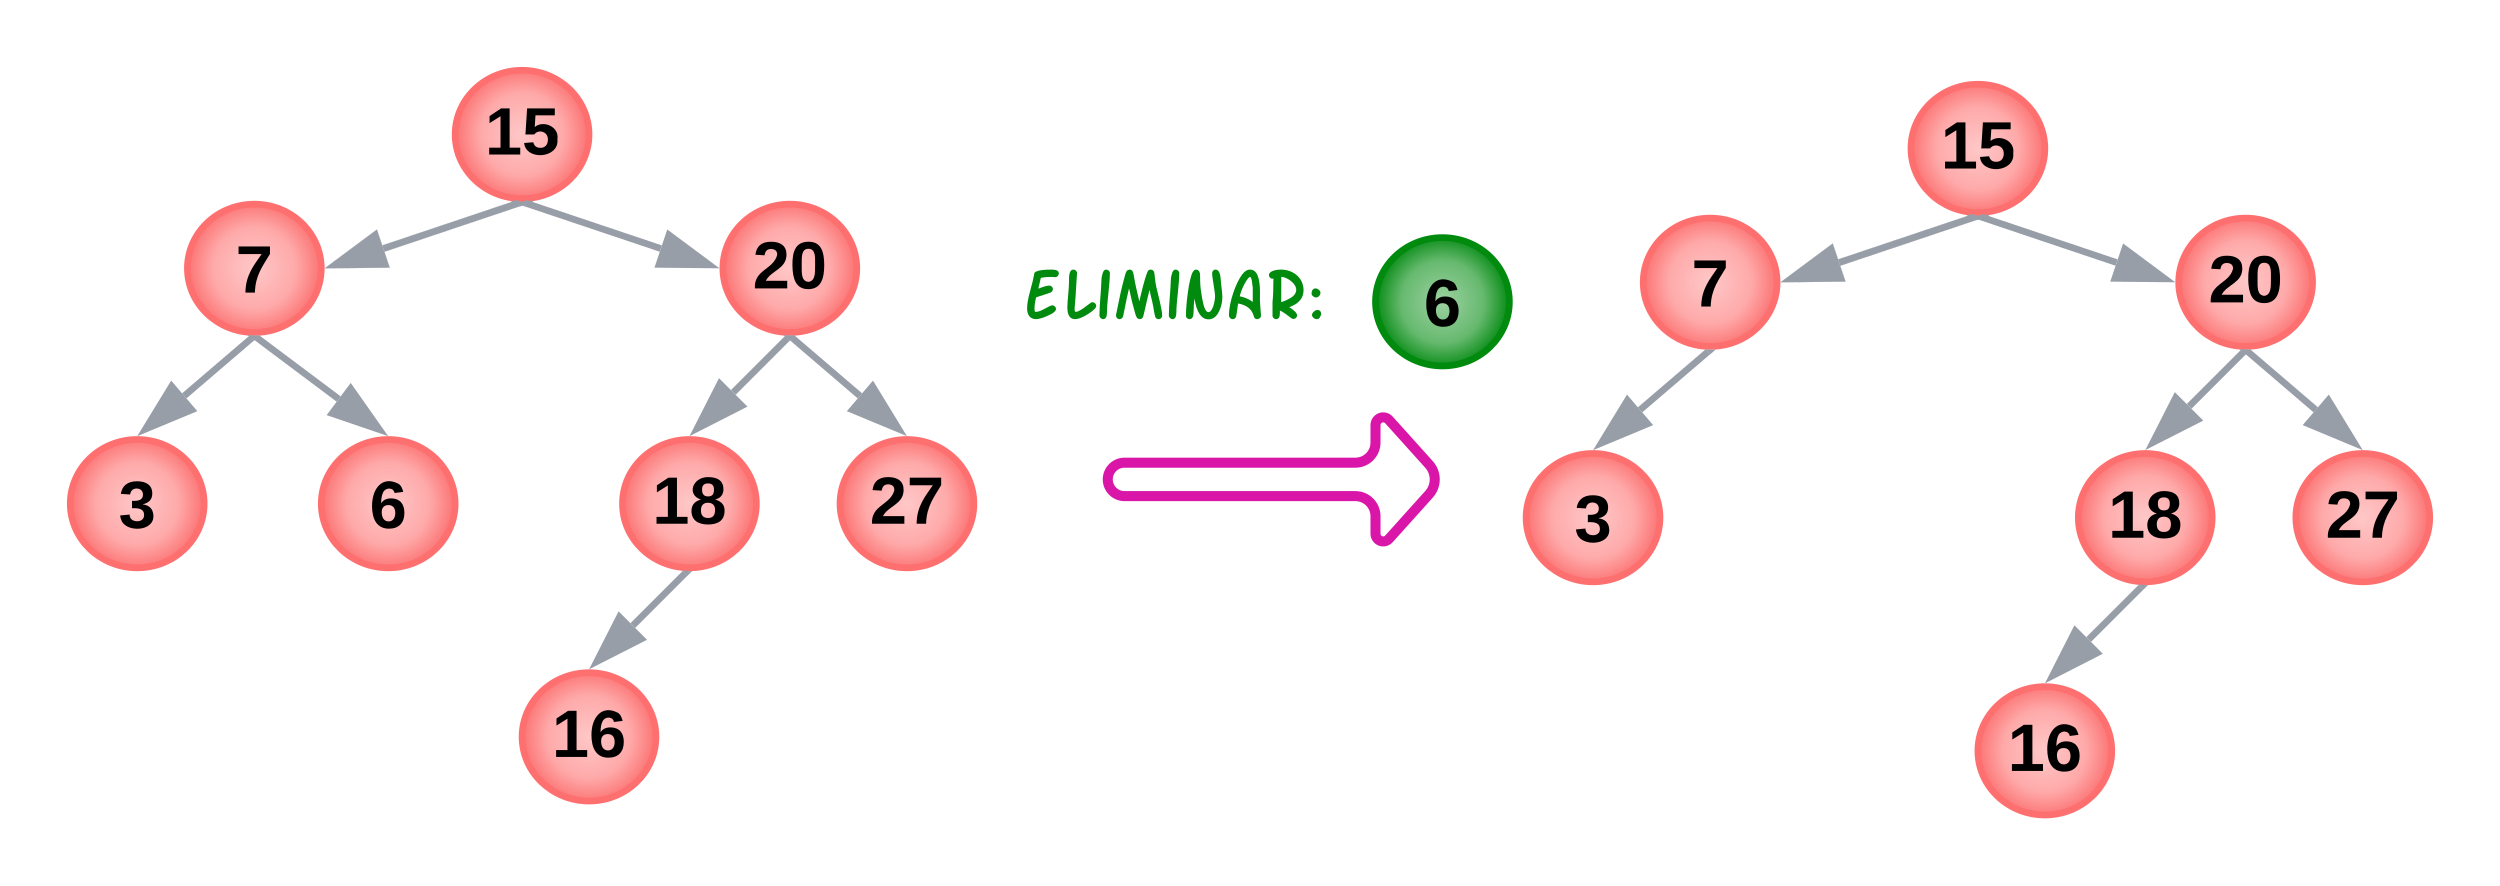
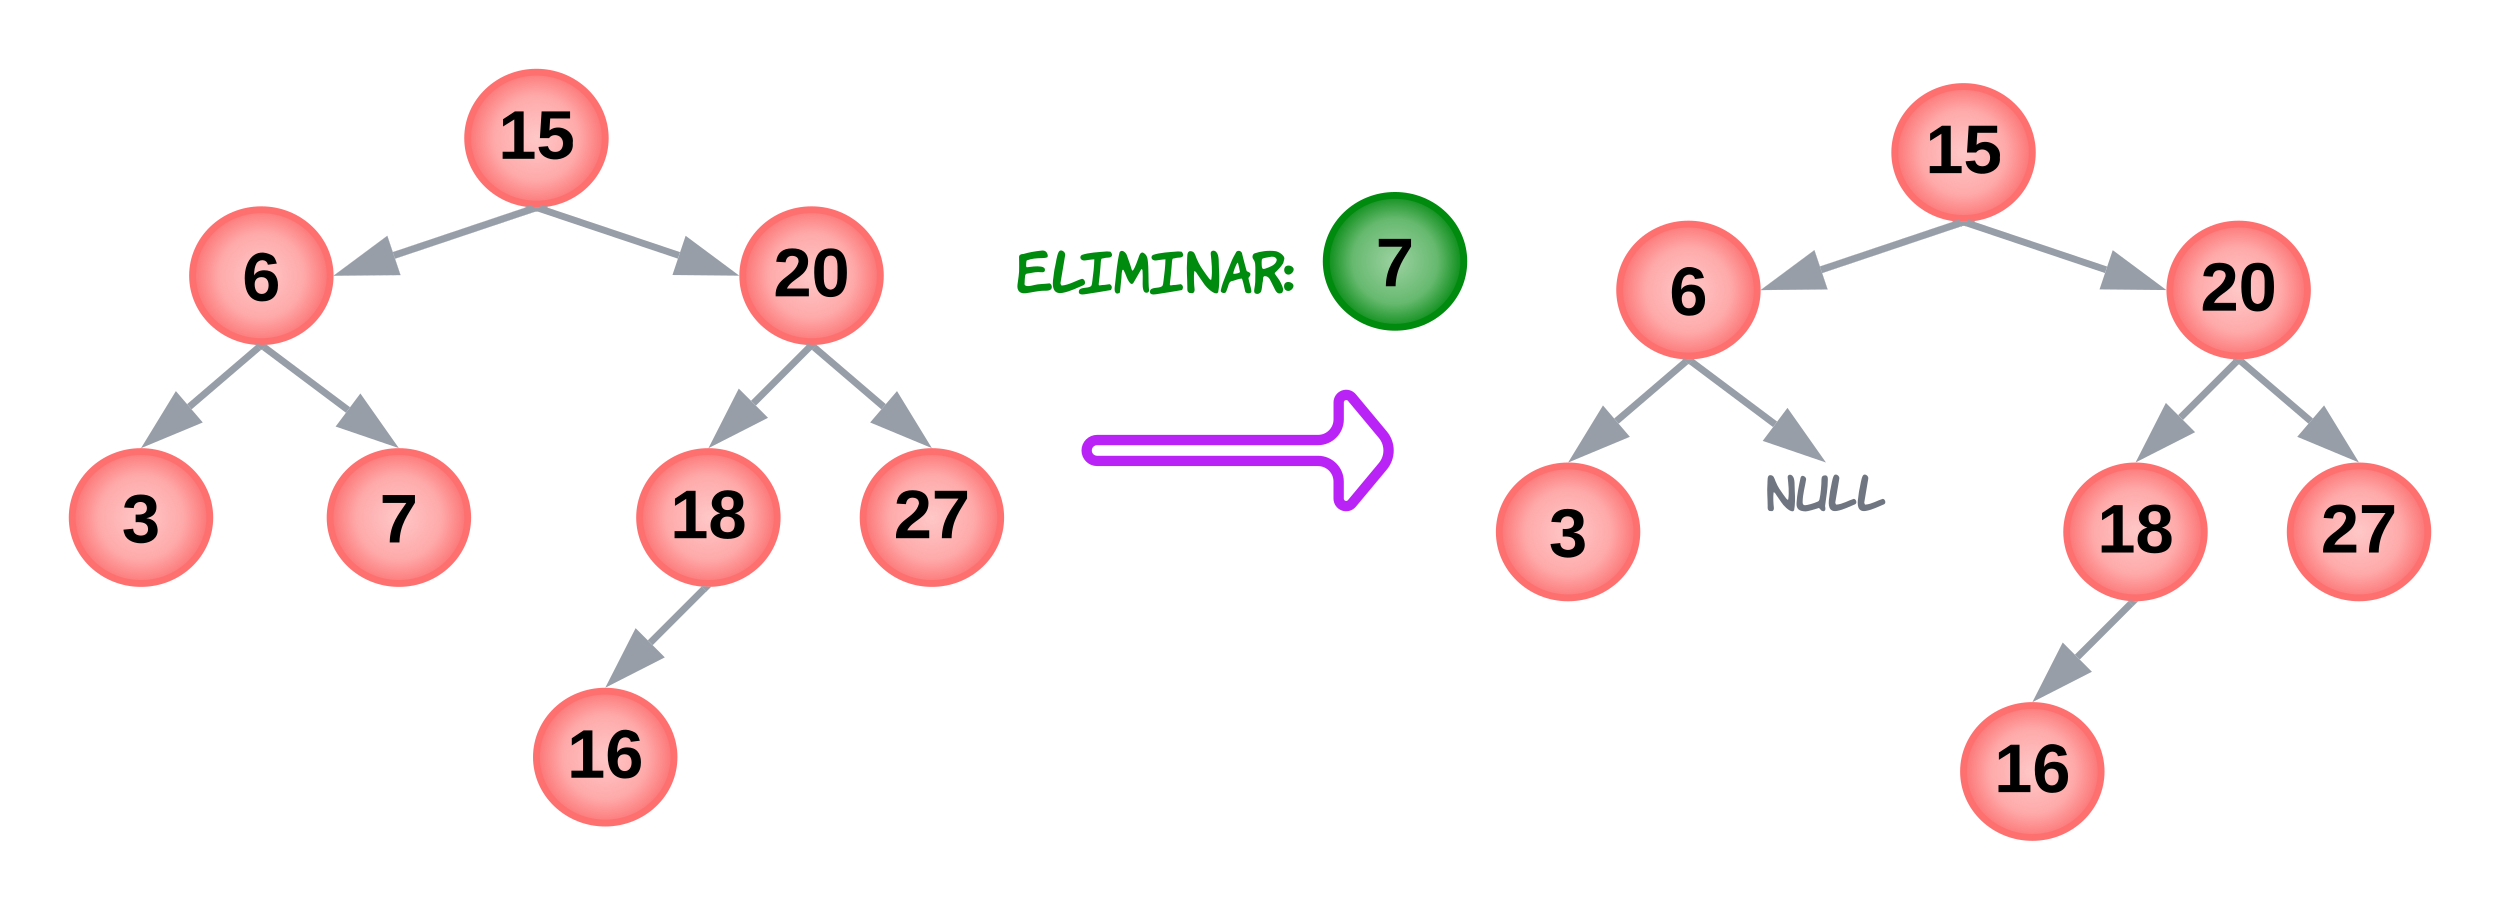
- <svg xmlns="http://www.w3.org/2000/svg" xmlns:ns1="lucid" xmlns:xlink="http://www.w3.org/1999/xlink" width="747" height="264.52">
+ <svg xmlns="http://www.w3.org/2000/svg" xmlns:ns1="lucid" xmlns:xlink="http://www.w3.org/1999/xlink" width="727" height="264.52">
  <g transform="translate(-2404 261)" ns1:page-tab-id="0_0">
    <path d="M2580-220.83c0 10.6-8.95 19.18-20 19.18s-20-8.6-20-19.18 8.95-19.17 20-19.17 20 8.6 20 19.17z" stroke="#fe7070" stroke-width="2" fill="url(#a)" />
    <path d="M2545-229.83a6 6 0 0 1 6-6h18a6 6 0 0 1 6 6v18a6 6 0 0 1-6 6h-18a6 6 0 0 1-6-6z" stroke="#000" stroke-opacity="0" stroke-width="3" fill-opacity="0" />
    <use xlink:href="#b" transform="matrix(1,0,0,1,2550,-230.8256) translate(-1.111111 16)" />
    <path d="M2500-180.83c0 10.6-8.95 19.18-20 19.18s-20-8.6-20-19.18 8.95-19.17 20-19.17 20 8.6 20 19.17z" stroke="#fe7070" stroke-width="2" fill="url(#c)" />
    <path d="M2465-189.83a6 6 0 0 1 6-6h18a6 6 0 0 1 6 6v18a6 6 0 0 1-6 6h-18a6 6 0 0 1-6-6z" stroke="#000" stroke-opacity="0" stroke-width="3" fill-opacity="0" />
    <use xlink:href="#d" transform="matrix(1,0,0,1,2470,-190.8256) translate(4.444444 17.25)" />
    <path d="M2660-180.83c0 10.6-8.95 19.18-20 19.18s-20-8.6-20-19.18 8.95-19.17 20-19.17 20 8.6 20 19.17z" stroke="#fe7070" stroke-width="2" fill="url(#e)" />
    <path d="M2625-189.83a6 6 0 0 1 6-6h18a6 6 0 0 1 6 6v18a6 6 0 0 1-6 6h-18a6 6 0 0 1-6-6z" stroke="#000" stroke-opacity="0" stroke-width="3" fill-opacity="0" />
    <use xlink:href="#f" transform="matrix(1,0,0,1,2630,-190.8256) translate(-1.111111 16)" />
    <path d="M2465-110.5c0 10.6-8.95 19.17-20 19.17s-20-8.58-20-19.17c0-10.6 8.95-19.18 20-19.18s20 8.6 20 19.18z" stroke="#fe7070" stroke-width="2" fill="url(#g)" />
    <path d="M2430-119.5a6 6 0 0 1 6-6h18a6 6 0 0 1 6 6v18a6 6 0 0 1-6 6h-18a6 6 0 0 1-6-6z" stroke="#000" stroke-opacity="0" stroke-width="3" fill-opacity="0" />
    <use xlink:href="#h" transform="matrix(1,0,0,1,2435,-120.5005) translate(4.444444 17.25)" />
    <path d="M2540-110.5c0 10.6-8.95 19.17-20 19.17s-20-8.58-20-19.17c0-10.6 8.95-19.18 20-19.18s20 8.6 20 19.18z" stroke="#fe7070" stroke-width="2" fill="url(#i)" />
    <path d="M2505-119.5a6 6 0 0 1 6-6h18a6 6 0 0 1 6 6v18a6 6 0 0 1-6 6h-18a6 6 0 0 1-6-6z" stroke="#000" stroke-opacity="0" stroke-width="3" fill-opacity="0" />
    <use xlink:href="#j" transform="matrix(1,0,0,1,2510,-120.5005) translate(4.444444 17.25)" />
    <path d="M2695-110.5c0 10.6-8.95 19.17-20 19.17s-20-8.58-20-19.17c0-10.6 8.95-19.18 20-19.18s20 8.6 20 19.18z" stroke="#fe7070" stroke-width="2" fill="url(#k)" />
    <path d="M2660-119.5a6 6 0 0 1 6-6h18a6 6 0 0 1 6 6v18a6 6 0 0 1-6 6h-18a6 6 0 0 1-6-6z" stroke="#000" stroke-opacity="0" stroke-width="3" fill-opacity="0" />
    <use xlink:href="#l" transform="matrix(1,0,0,1,2665,-120.5005) translate(-1.111111 16)" />
    <path d="M2630-110.5c0 10.6-8.95 19.17-20 19.17s-20-8.58-20-19.17c0-10.6 8.95-19.18 20-19.18s20 8.6 20 19.18z" stroke="#fe7070" stroke-width="2" fill="url(#m)" />
    <path d="M2595-119.5a6 6 0 0 1 6-6h18a6 6 0 0 1 6 6v18a6 6 0 0 1-6 6h-18a6 6 0 0 1-6-6z" stroke="#000" stroke-opacity="0" stroke-width="3" fill-opacity="0" />
    <use xlink:href="#n" transform="matrix(1,0,0,1,2600,-120.5005) translate(-1.111111 16)" />
    <path d="M2559.37-199.38l-40.5 13.6-.65-1.9 40.5-13.6z" stroke="#979ea8" stroke-width=".05" fill="#979ea8" />
    <path d="M2563.16-200.66l-3.8 1.28-.5-1.4 1.1.13 1.65-.06 1.45-.3z" fill="#979ea8" />
    <path d="M2563.2-200.64l-3.87 1.3-.5-1.47 1.13.13 1.65-.06 1.47-.3zm-1.6-.04l-1.65.06-1.04-.13.46 1.34 3.77-1.27-.1-.3z" stroke="#979ea8" stroke-width=".05" fill="#979ea8" />
    <path d="M2519.07-182l-15 .14 12.04-8.93z" fill="#979ea8" />
    <path d="M2520.45-181.02l-19.45.2 15.62-11.6zm-13.3-1.87l10.53-.1-2.07-6.17z" stroke="#979ea8" stroke-width=".05" fill="#979ea8" />
    <use xlink:href="#o" transform="matrix(1,0,0,1,2530.5,-201.7884) translate(0.005 18.26389)" />
    <path d="M2560.95-200.33l40.5 13.6" stroke="#979ea8" stroke-width="2" fill="none" />
    <path d="M2559.95-200.65l1.14-.04-.45 1.32-3.8-1.28.1-.36z" stroke="#979ea8" stroke-width=".05" fill="#979ea8" />
    <path d="M2615.93-181.86l-15-.15 2.96-8.8z" stroke="#979ea8" stroke-width="2" fill="#979ea8" />
    <path d="M2480.8-160.05l24.4 18.28" stroke="#979ea8" stroke-width="2" fill="none" />
    <path d="M2479.95-160.65l1.37-.05-1.1 1.46-2.2-1.65z" stroke="#979ea8" stroke-width=".05" fill="#979ea8" />
    <path d="M2517.4-132.62l-14.18-4.84 5.55-7.42z" stroke="#979ea8" stroke-width="2" fill="#979ea8" />
    <path d="M2479.24-160l-20.2 17.3" stroke="#979ea8" stroke-width="2" fill="none" />
    <path d="M2479.95-160.65l1.65-.06-1.73 1.48-1.3-1.52.08-.07z" stroke="#979ea8" stroke-width=".05" fill="#979ea8" />
    <path d="M2447.46-132.78l7.82-12.8 6.03 7.04z" stroke="#979ea8" stroke-width="2" fill="#979ea8" />
    <path d="M2639.3-159.94l-16.2 16.2" stroke="#979ea8" stroke-width="2" fill="none" />
    <path d="M2639.95-160.65l1.52-.05-1.5 1.48-1.4-1.4.17-.18z" stroke="#979ea8" stroke-width=".05" fill="#979ea8" />
    <path d="M2612.3-132.96l6.8-13.36 6.56 6.55z" stroke="#979ea8" stroke-width="2" fill="#979ea8" />
    <path d="M2640.76-160l20.2 17.3" stroke="#979ea8" stroke-width="2" fill="none" />
    <path d="M2639.95-160.65l1.44-.05-1.27 1.48-1.92-1.65z" stroke="#979ea8" stroke-width=".05" fill="#979ea8" />
    <path d="M2672.54-132.78l-13.85-5.76 6.02-7.04z" stroke="#979ea8" stroke-width="2" fill="#979ea8" />
    <path d="M2600-40.83c0 10.6-8.95 19.18-20 19.18s-20-8.6-20-19.18c0-10.6 8.95-19.17 20-19.17s20 8.6 20 19.17z" stroke="#fe7070" stroke-width="2" fill="url(#p)" />
    <path d="M2565-49.83a6 6 0 0 1 6-6h18a6 6 0 0 1 6 6v18a6 6 0 0 1-6 6h-18a6 6 0 0 1-6-6z" stroke="#000" stroke-opacity="0" stroke-width="3" fill-opacity="0" />
    <use xlink:href="#q" transform="matrix(1,0,0,1,2570,-50.82556) translate(-1.111111 16)" />
    <path d="M2608.7-89.7l-15.62 15.62" stroke="#979ea8" stroke-width="2" fill="none" />
    <path d="M2609.95-90.32l.82-.03-1.4 1.4-1.4-1.43.17-.17z" stroke="#979ea8" stroke-width=".05" fill="#979ea8" />
    <path d="M2582.3-63.3l6.8-13.35 6.55 6.55z" stroke="#979ea8" stroke-width="2" fill="#979ea8" />
-     <path d="M2695-185.65a6 6 0 0 1 6-6h108a6 6 0 0 1 6 6v21.57a6 6 0 0 1-6 6h-108a6 6 0 0 1-6-6z" fill="none" />
-     <use xlink:href="#r" transform="matrix(1,0,0,1,2695,-191.6511) translate(14.60612 26.01693)" />
-     <path d="M2855-170.83c0 10.6-8.95 19.18-20 19.18s-20-8.6-20-19.18 8.95-19.17 20-19.17 20 8.6 20 19.17z" stroke="#008a0e" stroke-width="2" fill="url(#s)" />
-     <path d="M2820-179.83a6 6 0 0 1 6-6h18a6 6 0 0 1 6 6v18a6 6 0 0 1-6 6h-18a6 6 0 0 1-6-6z" stroke="#000" stroke-opacity="0" stroke-width="3" fill-opacity="0" />
-     <use xlink:href="#j" transform="matrix(1,0,0,1,2825,-180.8256) translate(4.444444 17.25)" />
-     <path d="M3015-216.65c0 10.6-8.95 19.17-20 19.17s-20-8.58-20-19.17c0-10.6 8.95-19.18 20-19.18s20 8.6 20 19.18z" stroke="#fe7070" stroke-width="2" fill="url(#t)" />
-     <path d="M2980-225.65a6 6 0 0 1 6-6h18a6 6 0 0 1 6 6v18a6 6 0 0 1-6 6h-18a6 6 0 0 1-6-6z" stroke="#000" stroke-opacity="0" stroke-width="3" fill-opacity="0" />
-     <use xlink:href="#b" transform="matrix(1,0,0,1,2985,-226.6511) translate(-1.111111 16)" />
-     <path d="M2935-176.65c0 10.6-8.95 19.17-20 19.17s-20-8.58-20-19.17c0-10.6 8.95-19.18 20-19.18s20 8.6 20 19.18z" stroke="#fe7070" stroke-width="2" fill="url(#u)" />
-     <path d="M2900-185.65a6 6 0 0 1 6-6h18a6 6 0 0 1 6 6v18a6 6 0 0 1-6 6h-18a6 6 0 0 1-6-6z" stroke="#000" stroke-opacity="0" stroke-width="3" fill-opacity="0" />
-     <use xlink:href="#d" transform="matrix(1,0,0,1,2905,-186.6511) translate(4.444444 17.25)" />
-     <path d="M3095-176.65c0 10.6-8.95 19.17-20 19.17s-20-8.58-20-19.17c0-10.6 8.95-19.18 20-19.18s20 8.6 20 19.18z" stroke="#fe7070" stroke-width="2" fill="url(#v)" />
-     <path d="M3060-185.65a6 6 0 0 1 6-6h18a6 6 0 0 1 6 6v18a6 6 0 0 1-6 6h-18a6 6 0 0 1-6-6z" stroke="#000" stroke-opacity="0" stroke-width="3" fill-opacity="0" />
-     <use xlink:href="#f" transform="matrix(1,0,0,1,3065,-186.6511) translate(-1.111111 16)" />
-     <path d="M2900-106.33c0 10.6-8.95 19.18-20 19.18s-20-8.6-20-19.18c0-10.6 8.95-19.17 20-19.17s20 8.58 20 19.17z" stroke="#fe7070" stroke-width="2" fill="url(#w)" />
-     <path d="M2865-115.33a6 6 0 0 1 6-6h18a6 6 0 0 1 6 6v18a6 6 0 0 1-6 6h-18a6 6 0 0 1-6-6z" stroke="#000" stroke-opacity="0" stroke-width="3" fill-opacity="0" />
-     <use xlink:href="#h" transform="matrix(1,0,0,1,2870,-116.3261) translate(4.444444 17.25)" />
-     <path d="M3130-106.33c0 10.6-8.95 19.18-20 19.18s-20-8.6-20-19.18c0-10.6 8.95-19.17 20-19.17s20 8.58 20 19.17z" stroke="#fe7070" stroke-width="2" fill="url(#x)" />
-     <path d="M3095-115.33a6 6 0 0 1 6-6h18a6 6 0 0 1 6 6v18a6 6 0 0 1-6 6h-18a6 6 0 0 1-6-6z" stroke="#000" stroke-opacity="0" stroke-width="3" fill-opacity="0" />
-     <use xlink:href="#l" transform="matrix(1,0,0,1,3100,-116.3261) translate(-1.111111 16)" />
-     <path d="M3065-106.33c0 10.6-8.95 19.18-20 19.18s-20-8.6-20-19.18c0-10.6 8.95-19.17 20-19.17s20 8.58 20 19.17z" stroke="#fe7070" stroke-width="2" fill="url(#y)" />
-     <path d="M3030-115.33a6 6 0 0 1 6-6h18a6 6 0 0 1 6 6v18a6 6 0 0 1-6 6h-18a6 6 0 0 1-6-6z" stroke="#000" stroke-opacity="0" stroke-width="3" fill-opacity="0" />
-     <use xlink:href="#n" transform="matrix(1,0,0,1,3035,-116.3261) translate(-1.111111 16)" />
-     <path d="M2994.37-195.2l-40.5 13.6-.65-1.9 40.5-13.6z" stroke="#979ea8" stroke-width=".05" fill="#979ea8" />
-     <path d="M2998.16-196.48l-3.8 1.28-.5-1.4 1.1.13 1.65-.06 1.45-.3z" fill="#979ea8" />
-     <path d="M2998.2-196.47l-3.87 1.3-.5-1.47 1.13.14 1.65-.06 1.47-.3zm-1.6-.04l-1.65.05-1.04-.13.46 1.35 3.77-1.27-.1-.3z" stroke="#979ea8" stroke-width=".05" fill="#979ea8" />
-     <path d="M2954.07-177.83l-15 .15 12.04-8.94z" fill="#979ea8" />
-     <path d="M2955.45-176.85l-19.45.2 15.62-11.6zm-13.3-1.86l10.53-.12-2.07-6.18z" stroke="#979ea8" stroke-width=".05" fill="#979ea8" />
-     <use xlink:href="#o" transform="matrix(1,0,0,1,2965.5,-197.6139) translate(0.005 18.26389)" />
-     <path d="M2995.95-196.16l40.5 13.62" stroke="#979ea8" stroke-width="2" fill="none" />
-     <path d="M2994.95-196.47l1.14-.04-.45 1.3-3.8-1.28.1-.37z" stroke="#979ea8" stroke-width=".05" fill="#979ea8" />
-     <path d="M3050.93-177.68l-15-.15 2.96-8.8z" stroke="#979ea8" stroke-width="2" fill="#979ea8" />
-     <path d="M2914.24-155.83l-20.2 17.3" stroke="#979ea8" stroke-width="2" fill="none" />
-     <path d="M2914.95-156.47l1.65-.06-1.73 1.48-1.3-1.52.08-.07z" stroke="#979ea8" stroke-width=".05" fill="#979ea8" />
-     <path d="M2882.46-128.6l7.82-12.8 6.03 7.03z" stroke="#979ea8" stroke-width="2" fill="#979ea8" />
-     <path d="M3074.3-155.77l-16.2 16.2" stroke="#979ea8" stroke-width="2" fill="none" />
-     <path d="M3074.95-156.47l1.52-.06-1.5 1.5-1.4-1.43.17-.17z" stroke="#979ea8" stroke-width=".05" fill="#979ea8" />
-     <path d="M3047.3-128.8l6.8-13.35 6.56 6.56z" stroke="#979ea8" stroke-width="2" fill="#979ea8" />
-     <path d="M3075.76-155.83l20.2 17.3" stroke="#979ea8" stroke-width="2" fill="none" />
-     <path d="M3074.95-156.47l1.44-.06-1.27 1.48-1.92-1.64z" stroke="#979ea8" stroke-width=".05" fill="#979ea8" />
-     <path d="M3107.54-128.6l-13.85-5.77 6.02-7.04z" stroke="#979ea8" stroke-width="2" fill="#979ea8" />
-     <path d="M3035-36.65c0 10.6-8.95 19.17-20 19.17s-20-8.58-20-19.17c0-10.6 8.95-19.18 20-19.18s20 8.6 20 19.18z" stroke="#fe7070" stroke-width="2" fill="url(#z)" />
-     <path d="M3000-45.65a6 6 0 0 1 6-6h18a6 6 0 0 1 6 6v18a6 6 0 0 1-6 6h-18a6 6 0 0 1-6-6z" stroke="#000" stroke-opacity="0" stroke-width="3" fill-opacity="0" />
-     <use xlink:href="#q" transform="matrix(1,0,0,1,3005,-46.65112) translate(-1.111111 16)" />
-     <path d="M3043.7-85.5l-15.62 15.6" stroke="#979ea8" stroke-width="2" fill="none" />
-     <path d="M3044.95-86.15l.82-.03-1.4 1.4-1.4-1.42.17-.18z" stroke="#979ea8" stroke-width=".05" fill="#979ea8" />
-     <path d="M3017.3-59.1l6.8-13.38 6.55 6.56z" stroke="#979ea8" stroke-width="2" fill="#979ea8" />
-     <path d="M2735-117.75a5 5 0 0 1 5-5h69a6 6 0 0 0 6-6V-134a2.3 2.3 0 0 1 4-1.54l12 13.33a6.67 6.67 0 0 1 0 8.9l-12 13.34a2.3 2.3 0 0 1-4-1.54v-5.25a6 6 0 0 0-6-6h-69a5 5 0 0 1-5-5z" stroke="#d916a8" stroke-width="3" fill-opacity="0" />
+     <path d="M2995-216.65c0 10.6-8.95 19.17-20 19.17s-20-8.58-20-19.17c0-10.6 8.95-19.18 20-19.18s20 8.6 20 19.18z" stroke="#fe7070" stroke-width="2" fill="url(#r)" />
+     <path d="M2960-225.65a6 6 0 0 1 6-6h18a6 6 0 0 1 6 6v18a6 6 0 0 1-6 6h-18a6 6 0 0 1-6-6z" stroke="#000" stroke-opacity="0" stroke-width="3" fill-opacity="0" />
+     <use xlink:href="#s" transform="matrix(1,0,0,1,2965,-226.6511) translate(-1.111111 16)" />
+     <path d="M2915-176.65c0 10.6-8.95 19.17-20 19.17s-20-8.58-20-19.17c0-10.6 8.95-19.18 20-19.18s20 8.6 20 19.18z" stroke="#fe7070" stroke-width="2" fill="url(#t)" />
+     <path d="M2880-185.65a6 6 0 0 1 6-6h18a6 6 0 0 1 6 6v18a6 6 0 0 1-6 6h-18a6 6 0 0 1-6-6z" stroke="#000" stroke-opacity="0" stroke-width="3" fill-opacity="0" />
+     <use xlink:href="#d" transform="matrix(1,0,0,1,2885,-186.6511) translate(4.444444 17.25)" />
+     <path d="M3075-176.65c0 10.6-8.95 19.17-20 19.17s-20-8.58-20-19.17c0-10.6 8.95-19.18 20-19.18s20 8.6 20 19.18z" stroke="#fe7070" stroke-width="2" fill="url(#u)" />
+     <path d="M3040-185.65a6 6 0 0 1 6-6h18a6 6 0 0 1 6 6v18a6 6 0 0 1-6 6h-18a6 6 0 0 1-6-6z" stroke="#000" stroke-opacity="0" stroke-width="3" fill-opacity="0" />
+     <use xlink:href="#v" transform="matrix(1,0,0,1,3045,-186.6511) translate(-1.111111 16)" />
+     <path d="M2880-106.33c0 10.6-8.95 19.18-20 19.18s-20-8.6-20-19.18c0-10.6 8.95-19.17 20-19.17s20 8.58 20 19.17z" stroke="#fe7070" stroke-width="2" fill="url(#w)" />
+     <path d="M2845-115.33a6 6 0 0 1 6-6h18a6 6 0 0 1 6 6v18a6 6 0 0 1-6 6h-18a6 6 0 0 1-6-6z" stroke="#000" stroke-opacity="0" stroke-width="3" fill-opacity="0" />
+     <use xlink:href="#x" transform="matrix(1,0,0,1,2850,-116.3261) translate(4.444444 17.25)" />
+     <path d="M3110-106.33c0 10.6-8.95 19.18-20 19.18s-20-8.6-20-19.18c0-10.6 8.95-19.17 20-19.17s20 8.58 20 19.17z" stroke="#fe7070" stroke-width="2" fill="url(#y)" />
+     <path d="M3075-115.33a6 6 0 0 1 6-6h18a6 6 0 0 1 6 6v18a6 6 0 0 1-6 6h-18a6 6 0 0 1-6-6z" stroke="#000" stroke-opacity="0" stroke-width="3" fill-opacity="0" />
+     <use xlink:href="#z" transform="matrix(1,0,0,1,3080,-116.3261) translate(-1.111111 16)" />
+     <path d="M3045-106.33c0 10.6-8.95 19.18-20 19.18s-20-8.6-20-19.18c0-10.6 8.95-19.17 20-19.17s20 8.58 20 19.17z" stroke="#fe7070" stroke-width="2" fill="url(#A)" />
+     <path d="M3010-115.33a6 6 0 0 1 6-6h18a6 6 0 0 1 6 6v18a6 6 0 0 1-6 6h-18a6 6 0 0 1-6-6z" stroke="#000" stroke-opacity="0" stroke-width="3" fill-opacity="0" />
+     <use xlink:href="#B" transform="matrix(1,0,0,1,3015,-116.3261) translate(-1.111111 16)" />
+     <path d="M2974.37-195.2l-40.5 13.6-.65-1.9 40.5-13.6z" stroke="#979ea8" stroke-width=".05" fill="#979ea8" />
+     <path d="M2978.16-196.48l-3.8 1.28-.5-1.4 1.1.13 1.65-.06 1.45-.3z" fill="#979ea8" />
+     <path d="M2978.2-196.47l-3.87 1.3-.5-1.47 1.13.14 1.65-.06 1.47-.3zm-1.6-.04l-1.65.05-1.04-.13.46 1.35 3.77-1.27-.1-.3z" stroke="#979ea8" stroke-width=".05" fill="#979ea8" />
+     <path d="M2934.07-177.83l-15 .15 12.04-8.94z" fill="#979ea8" />
+     <path d="M2935.45-176.85l-19.45.2 15.62-11.6zm-13.3-1.86l10.53-.12-2.07-6.18z" stroke="#979ea8" stroke-width=".05" fill="#979ea8" />
+     <use xlink:href="#o" transform="matrix(1,0,0,1,2945.5,-197.6139) translate(0.005 18.26389)" />
+     <path d="M2975.95-196.16l40.5 13.62" stroke="#979ea8" stroke-width="2" fill="none" />
+     <path d="M2974.95-196.47l1.14-.04-.45 1.3-3.8-1.28.1-.37z" stroke="#979ea8" stroke-width=".05" fill="#979ea8" />
+     <path d="M3030.93-177.68l-15-.15 2.96-8.8z" stroke="#979ea8" stroke-width="2" fill="#979ea8" />
+     <path d="M2895.8-155.88l24.4 18.28" stroke="#979ea8" stroke-width="2" fill="none" />
+     <path d="M2894.95-156.47l1.37-.05-1.1 1.46-2.2-1.66z" stroke="#979ea8" stroke-width=".05" fill="#979ea8" />
+     <path d="M2932.4-128.44l-14.18-4.85 5.55-7.4z" stroke="#979ea8" stroke-width="2" fill="#979ea8" />
+     <path d="M2894.24-155.83l-20.2 17.3" stroke="#979ea8" stroke-width="2" fill="none" />
+     <path d="M2894.95-156.47l1.65-.06-1.73 1.48-1.3-1.52.08-.07z" stroke="#979ea8" stroke-width=".05" fill="#979ea8" />
+     <path d="M2862.46-128.6l7.82-12.8 6.03 7.03z" stroke="#979ea8" stroke-width="2" fill="#979ea8" />
+     <path d="M3054.3-155.77l-16.2 16.2" stroke="#979ea8" stroke-width="2" fill="none" />
+     <path d="M3054.95-156.47l1.52-.06-1.5 1.5-1.4-1.43.17-.17z" stroke="#979ea8" stroke-width=".05" fill="#979ea8" />
+     <path d="M3027.3-128.8l6.8-13.35 6.56 6.56z" stroke="#979ea8" stroke-width="2" fill="#979ea8" />
+     <path d="M3055.76-155.83l20.2 17.3" stroke="#979ea8" stroke-width="2" fill="none" />
+     <path d="M3054.95-156.47l1.44-.06-1.27 1.48-1.92-1.64z" stroke="#979ea8" stroke-width=".05" fill="#979ea8" />
+     <path d="M3087.54-128.6l-13.85-5.77 6.02-7.04z" stroke="#979ea8" stroke-width="2" fill="#979ea8" />
+     <path d="M3015-36.65c0 10.6-8.95 19.17-20 19.17s-20-8.58-20-19.17c0-10.6 8.95-19.18 20-19.18s20 8.6 20 19.18z" stroke="#fe7070" stroke-width="2" fill="url(#C)" />
+     <path d="M2980-45.65a6 6 0 0 1 6-6h18a6 6 0 0 1 6 6v18a6 6 0 0 1-6 6h-18a6 6 0 0 1-6-6z" stroke="#000" stroke-opacity="0" stroke-width="3" fill-opacity="0" />
+     <use xlink:href="#D" transform="matrix(1,0,0,1,2985,-46.65112) translate(-1.111111 16)" />
+     <path d="M3023.7-85.5l-15.62 15.6" stroke="#979ea8" stroke-width="2" fill="none" />
+     <path d="M3024.95-86.15l.82-.03-1.4 1.4-1.4-1.42.17-.18z" stroke="#979ea8" stroke-width=".05" fill="#979ea8" />
+     <path d="M2997.3-59.1l6.8-13.38 6.55 6.56z" stroke="#979ea8" stroke-width="2" fill="#979ea8" />
+     <path d="M2720-130a3.04 3.04 0 0 1 3.04-3.04h64.25a6 6 0 0 0 6-6V-144a2.18 2.18 0 0 1 3.84-1.4l9 10.8a7.18 7.18 0 0 1 0 9.2l-9 10.8a2.18 2.18 0 0 1-3.85-1.4v-4.96a6 6 0 0 0-6-6h-64.26A3.04 3.04 0 0 1 2720-130z" stroke="#ba23f6" stroke-width="3" fill-opacity="0" />
+     <path d="M2720-188a6 6 0 0 1 6-6h28a6 6 0 0 1 6 6v6a6 6 0 0 1-6 6h-28a6 6 0 0 1-6-6z" fill="none" />
+     <use xlink:href="#E" transform="matrix(1,0,0,1,2720,-194) translate(-20.35889 18.34)" />
+     <path d="M2829.67-185c0 10.6-8.96 19.17-20 19.17-11.05 0-20-8.58-20-19.17 0-10.6 8.95-19.17 20-19.17 11.04 0 20 8.58 20 19.17z" stroke="#008a0e" stroke-width="2" fill="url(#F)" />
+     <path d="M2794.67-194a6 6 0 0 1 6-6h18a6 6 0 0 1 6 6v18a6 6 0 0 1-6 6h-18a6 6 0 0 1-6-6z" stroke="#000" stroke-opacity="0" stroke-width="3" fill-opacity="0" />
+     <use xlink:href="#j" transform="matrix(1,0,0,1,2799.667,-195) translate(4.444444 17.25)" />
+     <path d="M2915-122a6 6 0 0 1 6-6h28a6 6 0 0 1 6 6v6a6 6 0 0 1-6 6h-28a6 6 0 0 1-6-6z" fill="none" />
+     <use xlink:href="#G" transform="matrix(1,0,0,1,2915,-128) translate(2.713333 15.72)" />
    <defs>
      <radialGradient gradientUnits="userSpaceOnUse" id="a" fx="2560" fy="-220.83" cx="2560" cy="-220.83" r="20.54">
        <stop offset="0%" stop-color="#fe7474" stop-opacity=".4" />
        <stop offset="60%" stop-color="#fe7070" stop-opacity=".6" />
        <stop offset="100%" stop-color="#fb6f6f" />
      </radialGradient>
-       <path d="M23 0v-37h61v-169l-59 37v-38l62-41h46v211h57V0H23" id="A" />
-       <path d="M139-81c0-46-55-55-73-27H18l9-140h149v37H72l-4 63c44-38 133-4 122 66C201 21 21 35 11-62l49-4c5 18 15 30 39 30 26 0 40-18 40-45" id="B" />
+       <path d="M23 0v-37h61v-169l-59 37v-38l62-41h46v211h57V0H23" id="H" />
+       <path d="M139-81c0-46-55-55-73-27H18l9-140h149v37H72l-4 63c44-38 133-4 122 66C201 21 21 35 11-62l49-4c5 18 15 30 39 30 26 0 40-18 40-45" id="I" />
      <g id="b">
-         <use transform="matrix(0.05555556,0,0,0.05555556,0,0)" xlink:href="#A" />
-         <use transform="matrix(0.05555556,0,0,0.05555556,11.11111,0)" xlink:href="#B" />
+         <use transform="matrix(0.05555556,0,0,0.05555556,0,0)" xlink:href="#H" />
+         <use transform="matrix(0.05555556,0,0,0.05555556,11.11111,0)" xlink:href="#I" />
      </g>
      <radialGradient gradientUnits="userSpaceOnUse" id="c" fx="2480" fy="-180.83" cx="2480" cy="-180.83" r="20.54">
        <stop offset="0%" stop-color="#fe7474" stop-opacity=".4" />
        <stop offset="60%" stop-color="#fe7070" stop-opacity=".6" />
        <stop offset="100%" stop-color="#fb6f6f" />
      </radialGradient>
-       <path d="M52 0c1-96 47-148 87-207H15v-41h169v40c-36 62-79 113-81 208H52" id="C" />
-       <use transform="matrix(0.05555556,0,0,0.05555556,0,0)" xlink:href="#C" id="d" />
+       <path d="M115-159c48 0 72 30 72 78 0 54-30 85-83 85-64 0-91-50-91-122 0-98 58-163 141-120 15 8 21 24 27 44l-47 6c-5-31-48-31-61-4-7 14-11 33-11 60 9-17 28-27 53-27zM102-35c24 0 36-20 36-45s-11-43-37-43c-23 0-36 14-36 38 0 27 11 50 37 50" id="J" />
+       <use transform="matrix(0.05555556,0,0,0.05555556,0,0)" xlink:href="#J" id="d" />
      <radialGradient gradientUnits="userSpaceOnUse" id="e" fx="2640" fy="-180.83" cx="2640" cy="-180.83" r="20.54">
        <stop offset="0%" stop-color="#fe7474" stop-opacity=".4" />
        <stop offset="60%" stop-color="#fe7070" stop-opacity=".6" />
        <stop offset="100%" stop-color="#fb6f6f" />
      </radialGradient>
-       <path d="M182-182c0 78-84 86-111 141h115V0H12c-6-101 99-100 120-180 1-22-12-31-33-32-23 0-32 14-35 34l-49-3c5-45 32-70 84-70 51 0 83 22 83 69" id="D" />
-       <path d="M101-251c68 0 84 54 84 127C185-50 166 4 99 4S15-52 14-124c-1-75 17-127 87-127zm-1 216c37-5 36-46 36-89s4-89-36-89c-39 0-36 45-36 89 0 43-3 85 36 89" id="E" />
+       <path d="M182-182c0 78-84 86-111 141h115V0H12c-6-101 99-100 120-180 1-22-12-31-33-32-23 0-32 14-35 34l-49-3c5-45 32-70 84-70 51 0 83 22 83 69" id="K" />
+       <path d="M101-251c68 0 84 54 84 127C185-50 166 4 99 4S15-52 14-124c-1-75 17-127 87-127zm-1 216c37-5 36-46 36-89s4-89-36-89c-39 0-36 45-36 89 0 43-3 85 36 89" id="L" />
      <g id="f">
-         <use transform="matrix(0.05555556,0,0,0.05555556,0,0)" xlink:href="#D" />
-         <use transform="matrix(0.05555556,0,0,0.05555556,11.11111,0)" xlink:href="#E" />
+         <use transform="matrix(0.05555556,0,0,0.05555556,0,0)" xlink:href="#K" />
+         <use transform="matrix(0.05555556,0,0,0.05555556,11.11111,0)" xlink:href="#L" />
      </g>
      <radialGradient gradientUnits="userSpaceOnUse" id="g" fx="2445" fy="-110.5" cx="2445" cy="-110.5" r="20.54">
        <stop offset="0%" stop-color="#fe7474" stop-opacity=".4" />
        <stop offset="60%" stop-color="#fe7070" stop-opacity=".6" />
        <stop offset="100%" stop-color="#fb6f6f" />
      </radialGradient>
-       <path d="M128-127c34 4 56 21 59 58 7 91-148 94-172 28-4-9-6-17-7-26l51-5c1 24 16 35 40 36 23 0 39-12 38-36-1-31-31-36-65-34v-40c32 2 59-3 59-33 0-20-13-33-34-33s-33 13-35 32l-50-3c6-44 37-68 86-68 50 0 83 20 83 66 0 35-22 52-53 58" id="F" />
-       <use transform="matrix(0.05555556,0,0,0.05555556,0,0)" xlink:href="#F" id="h" />
+       <path d="M128-127c34 4 56 21 59 58 7 91-148 94-172 28-4-9-6-17-7-26l51-5c1 24 16 35 40 36 23 0 39-12 38-36-1-31-31-36-65-34v-40c32 2 59-3 59-33 0-20-13-33-34-33s-33 13-35 32l-50-3c6-44 37-68 86-68 50 0 83 20 83 66 0 35-22 52-53 58" id="M" />
+       <use transform="matrix(0.05555556,0,0,0.05555556,0,0)" xlink:href="#M" id="h" />
      <radialGradient gradientUnits="userSpaceOnUse" id="i" fx="2520" fy="-110.5" cx="2520" cy="-110.5" r="20.54">
        <stop offset="0%" stop-color="#fe7474" stop-opacity=".4" />
        <stop offset="60%" stop-color="#fe7070" stop-opacity=".6" />
        <stop offset="100%" stop-color="#fb6f6f" />
      </radialGradient>
-       <path d="M115-159c48 0 72 30 72 78 0 54-30 85-83 85-64 0-91-50-91-122 0-98 58-163 141-120 15 8 21 24 27 44l-47 6c-5-31-48-31-61-4-7 14-11 33-11 60 9-17 28-27 53-27zM102-35c24 0 36-20 36-45s-11-43-37-43c-23 0-36 14-36 38 0 27 11 50 37 50" id="G" />
-       <use transform="matrix(0.05555556,0,0,0.05555556,0,0)" xlink:href="#G" id="j" />
+       <path d="M52 0c1-96 47-148 87-207H15v-41h169v40c-36 62-79 113-81 208H52" id="N" />
+       <use transform="matrix(0.05555556,0,0,0.05555556,0,0)" xlink:href="#N" id="j" />
      <radialGradient gradientUnits="userSpaceOnUse" id="k" fx="2675" fy="-110.5" cx="2675" cy="-110.5" r="20.54">
        <stop offset="0%" stop-color="#fe7474" stop-opacity=".4" />
        <stop offset="60%" stop-color="#fe7070" stop-opacity=".6" />
        <stop offset="100%" stop-color="#fb6f6f" />
      </radialGradient>
      <g id="l">
-         <use transform="matrix(0.05555556,0,0,0.05555556,0,0)" xlink:href="#D" />
-         <use transform="matrix(0.05555556,0,0,0.05555556,11.11111,0)" xlink:href="#C" />
+         <use transform="matrix(0.05555556,0,0,0.05555556,0,0)" xlink:href="#K" />
+         <use transform="matrix(0.05555556,0,0,0.05555556,11.11111,0)" xlink:href="#N" />
      </g>
      <radialGradient gradientUnits="userSpaceOnUse" id="m" fx="2610" fy="-110.5" cx="2610" cy="-110.5" r="20.54">
        <stop offset="0%" stop-color="#fe7474" stop-opacity=".4" />
        <stop offset="60%" stop-color="#fe7070" stop-opacity=".6" />
        <stop offset="100%" stop-color="#fb6f6f" />
      </radialGradient>
-       <path d="M138-131c27 9 52 24 51 61 0 53-36 74-89 74S11-19 11-69c0-35 22-54 51-61-78-25-46-121 38-121 51 0 83 19 83 66 0 30-18 49-45 54zm-38-16c24 0 32-13 32-36 1-23-11-34-32-34-22 0-33 12-32 34 0 22 9 36 32 36zm1 116c27 0 37-17 37-43 0-25-13-39-39-39-24 0-37 15-37 40 0 27 11 42 39 42" id="H" />
+       <path d="M138-131c27 9 52 24 51 61 0 53-36 74-89 74S11-19 11-69c0-35 22-54 51-61-78-25-46-121 38-121 51 0 83 19 83 66 0 30-18 49-45 54zm-38-16c24 0 32-13 32-36 1-23-11-34-32-34-22 0-33 12-32 34 0 22 9 36 32 36zm1 116c27 0 37-17 37-43 0-25-13-39-39-39-24 0-37 15-37 40 0 27 11 42 39 42" id="O" />
      <g id="n">
-         <use transform="matrix(0.05555556,0,0,0.05555556,0,0)" xlink:href="#A" />
-         <use transform="matrix(0.05555556,0,0,0.05555556,11.11111,0)" xlink:href="#H" />
+         <use transform="matrix(0.05555556,0,0,0.05555556,0,0)" xlink:href="#H" />
+         <use transform="matrix(0.05555556,0,0,0.05555556,11.11111,0)" xlink:href="#O" />
      </g>
      <radialGradient gradientUnits="userSpaceOnUse" id="p" fx="2580" fy="-40.83" cx="2580" cy="-40.83" r="20.54">
        <stop offset="0%" stop-color="#fe7474" stop-opacity=".4" />
        <stop offset="60%" stop-color="#fe7070" stop-opacity=".6" />
        <stop offset="100%" stop-color="#fb6f6f" />
      </radialGradient>
      <g id="q">
-         <use transform="matrix(0.05555556,0,0,0.05555556,0,0)" xlink:href="#A" />
-         <use transform="matrix(0.05555556,0,0,0.05555556,11.11111,0)" xlink:href="#G" />
-       </g>
-       <path fill="#008a0e" d="M369 0C201 0 119-119 119-294c0-119 26-272 77-457 80-290 99-377 125-524 7-13 27-26 60-41 71-33 211-49 419-49 129 0 193 36 193 107 0 50-48 105-99 101-142-10-258-9-397 20-11 59-34 158-69 297 146-57 246-85 301-85 53 0 100 43 100 96 0 43-23 80-73 99-127 49-178 54-389 129-29 119-44 224-44 314 0 58 10 87 30 87 66 0 151-30 256-90s173-91 205-91c50 0 101 49 101 99 0 30-19 57-51 87C794-129 500 0 369 0" id="I" />
-       <path fill="#008a0e" d="M759-451c68-46 151 19 151 87 0 27-17 54-48 86C767-182 491 0 329 0 186 0 114-109 114-326c0-169 46-507 46-695 0-139-8-341 120-344 53-2 103 46 101 99-4-2-27 472-40 636-16 198-27 312-27 343 0 57 11 86 32 86 61 0 169-62 325-185 19-16 49-38 88-65" id="J" />
-       <path fill="#008a0e" d="M270-1365c53 0 101 46 100 99-5 357-80 777-80 1073C290-64 254 0 183 0 132 0 82-50 82-101c0-298 47-662 55-976 2-76 19-138 34-189 19-66 52-99 99-99" id="K" />
-       <path fill="#008a0e" d="M188 0C127 1 82-61 96-128c102-498 136-682 239-1056 16-58 29-97 39-118 39-81 152-87 186 3 8 21 18 60 27 118 29 181 79 412 149 693 44-195 133-594 228-824 15-37 48-53 86-53 50 0 89 31 100 97 19 117 18 225 53 381 45 201 158 605 162 785 1 54-41 102-95 102-46 0-83-20-96-65-38-130-44-258-87-432-40-161-61-264-70-309-35 138-86 345-147 622-13 58-23 96-30 117-29 83-132 87-176 19-11-18-25-49-39-97-63-219-122-453-173-703-35 145-85 365-140 660-11 60-19 101-29 123-20 43-51 65-95 65" id="L" />
-       <path fill="#008a0e" d="M829-1263c0-55 42-106 96-102 141 10 133 224 150 372 25 219 36 341 36 365 0 117-18 227-55 328C983-97 875 5 732 5 532 5 402-187 343-570c-16 123-24 243-24 360C319-70 282 0 207 0c-53 0-99-44-99-97 0-315 85-1025 186-1197 27-46 56-71 93-71 53 0 88 33 105 99 5 21 8 92 8 213 0 153 26 313 55 481 43 253 101 379 172 379 116 0 183-303 183-438 0-120-81-513-81-632" id="M" />
-       <path fill="#008a0e" d="M922-654c-9 182 20 369 29 555 5 90-140 139-183 58-2-3-13-31-31-85-54-160-191-263-414-306-19 75-30 243-58 360-12 50-51 72-98 72-55 0-99-53-99-108 1-366 195-896 360-1117 69-92 141-140 222-140 182 0 273 207 273 621 0 19 1 49-1 90zM724-476v-400c-20-103-13-145-35-225-11-40-25-60-40-60-32 0-83 65-154 195-56 103-99 215-130 336 137 27 256 79 359 154" id="N" />
-       <path fill="#008a0e" d="M432-1365c342 0 623 232 623 568 0 219-132 374-395 466 145 90 217 167 217 230 0 52-52 98-104 96-17 0-39-10-66-29-90-65-203-166-304-203v78C403-53 368 0 299 0c-53 0-99-44-99-97v-374c17-145 25-361 25-650-2 5-10 7-24 7-53 2-99-46-99-99 0-112 194-152 330-152zm257 786c221-128 209-317 21-469-89-71-178-111-268-119-1 97-2 329-2 698 90-27 172-66 249-110" id="O" />
-       <path fill="#008a0e" d="M268-847c61 0 138 58 138 120s-57 130-121 130c-60 0-125-53-125-113 0-72 40-137 108-137zm-96 728c0-58 89-135 145-135 72 0 108 42 108 126C399-70 383-1 305 0c-62 1-133-56-133-119" id="P" />
-       <g id="r">
-         <use transform="matrix(0.01085069,0,0,0.01085069,0,0)" xlink:href="#I" />
-         <use transform="matrix(0.01085069,0,0,0.01085069,12.07682,0)" xlink:href="#J" />
-         <use transform="matrix(0.01085069,0,0,0.01085069,22.01606,0)" xlink:href="#K" />
-         <use transform="matrix(0.01085069,0,0,0.01085069,26.84462,0)" xlink:href="#L" />
-         <use transform="matrix(0.01085069,0,0,0.01085069,42.75174,0)" xlink:href="#K" />
-         <use transform="matrix(0.01085069,0,0,0.01085069,47.5803,0)" xlink:href="#M" />
-         <use transform="matrix(0.01085069,0,0,0.01085069,60.86155,0)" xlink:href="#N" />
-         <use transform="matrix(0.01085069,0,0,0.01085069,72.45009,0)" xlink:href="#O" />
-         <use transform="matrix(0.01085069,0,0,0.01085069,84.54861,0)" xlink:href="#P" />
-       </g>
-       <radialGradient gradientUnits="userSpaceOnUse" id="s" fx="2835" fy="-170.83" cx="2835" cy="-170.83" r="20.54">
+         <use transform="matrix(0.05555556,0,0,0.05555556,0,0)" xlink:href="#H" />
+         <use transform="matrix(0.05555556,0,0,0.05555556,11.11111,0)" xlink:href="#J" />
+       </g>
+       <radialGradient gradientUnits="userSpaceOnUse" id="r" fx="2975" fy="-216.65" cx="2975" cy="-216.65" r="20.54">
+         <stop offset="0%" stop-color="#fe7474" stop-opacity=".4" />
+         <stop offset="60%" stop-color="#fe7070" stop-opacity=".6" />
+         <stop offset="100%" stop-color="#fb6f6f" />
+       </radialGradient>
+       <g id="s">
+         <use transform="matrix(0.05555556,0,0,0.05555556,0,0)" xlink:href="#H" />
+         <use transform="matrix(0.05555556,0,0,0.05555556,11.11111,0)" xlink:href="#I" />
+       </g>
+       <radialGradient gradientUnits="userSpaceOnUse" id="t" fx="2895" fy="-176.65" cx="2895" cy="-176.65" r="20.54">
+         <stop offset="0%" stop-color="#fe7474" stop-opacity=".4" />
+         <stop offset="60%" stop-color="#fe7070" stop-opacity=".6" />
+         <stop offset="100%" stop-color="#fb6f6f" />
+       </radialGradient>
+       <radialGradient gradientUnits="userSpaceOnUse" id="u" fx="3055" fy="-176.65" cx="3055" cy="-176.65" r="20.54">
+         <stop offset="0%" stop-color="#fe7474" stop-opacity=".4" />
+         <stop offset="60%" stop-color="#fe7070" stop-opacity=".6" />
+         <stop offset="100%" stop-color="#fb6f6f" />
+       </radialGradient>
+       <g id="v">
+         <use transform="matrix(0.05555556,0,0,0.05555556,0,0)" xlink:href="#K" />
+         <use transform="matrix(0.05555556,0,0,0.05555556,11.11111,0)" xlink:href="#L" />
+       </g>
+       <radialGradient gradientUnits="userSpaceOnUse" id="w" fx="2860" fy="-106.33" cx="2860" cy="-106.33" r="20.54">
+         <stop offset="0%" stop-color="#fe7474" stop-opacity=".4" />
+         <stop offset="60%" stop-color="#fe7070" stop-opacity=".6" />
+         <stop offset="100%" stop-color="#fb6f6f" />
+       </radialGradient>
+       <use transform="matrix(0.05555556,0,0,0.05555556,0,0)" xlink:href="#M" id="x" />
+       <radialGradient gradientUnits="userSpaceOnUse" id="y" fx="3090" fy="-106.33" cx="3090" cy="-106.33" r="20.54">
+         <stop offset="0%" stop-color="#fe7474" stop-opacity=".4" />
+         <stop offset="60%" stop-color="#fe7070" stop-opacity=".6" />
+         <stop offset="100%" stop-color="#fb6f6f" />
+       </radialGradient>
+       <g id="z">
+         <use transform="matrix(0.05555556,0,0,0.05555556,0,0)" xlink:href="#K" />
+         <use transform="matrix(0.05555556,0,0,0.05555556,11.11111,0)" xlink:href="#N" />
+       </g>
+       <radialGradient gradientUnits="userSpaceOnUse" id="A" fx="3025" fy="-106.33" cx="3025" cy="-106.33" r="20.54">
+         <stop offset="0%" stop-color="#fe7474" stop-opacity=".4" />
+         <stop offset="60%" stop-color="#fe7070" stop-opacity=".6" />
+         <stop offset="100%" stop-color="#fb6f6f" />
+       </radialGradient>
+       <g id="B">
+         <use transform="matrix(0.05555556,0,0,0.05555556,0,0)" xlink:href="#H" />
+         <use transform="matrix(0.05555556,0,0,0.05555556,11.11111,0)" xlink:href="#O" />
+       </g>
+       <radialGradient gradientUnits="userSpaceOnUse" id="C" fx="2995" fy="-36.65" cx="2995" cy="-36.65" r="20.54">
+         <stop offset="0%" stop-color="#fe7474" stop-opacity=".4" />
+         <stop offset="60%" stop-color="#fe7070" stop-opacity=".6" />
+         <stop offset="100%" stop-color="#fb6f6f" />
+       </radialGradient>
+       <g id="D">
+         <use transform="matrix(0.05555556,0,0,0.05555556,0,0)" xlink:href="#H" />
+         <use transform="matrix(0.05555556,0,0,0.05555556,11.11111,0)" xlink:href="#J" />
+       </g>
+       <path fill="#008a0e" d="M330-158c82-22 193-18 286-31 38 11 58 81 24 113-25 24-71 25-116 25-135 0-238 34-358 47C61 7 4-52 15-159c12-113 37-213 32-340-2-59 2-121-2-178-2-44 35-62 81-61 104-31 222-52 345-64 68-7 103 34 111 94 2 12-3 22-9 31-33 14-62 15-103 16-100 2-196 10-270 40h-8c-18 23-11 79-15 106-1 13 5 22 16 25 82-10 176-25 264-12 44 7 78 26 71 72-7 49-76 30-125 30-78 0-138 22-210 29-24 1-35 28-36 52-2 41-10 83-8 126-19 84 122 51 181 35" id="P" />
+       <path fill="#008a0e" d="M21-302C-7-136 9 24 196-12c147-28 263-93 386-142 57-23 26-120-26-120-111 32-240 115-378 126-13 1-22-26-25-45 30-174 59-350 88-524 10-62-86-124-120-61-39 73-49 196-69 277-19 77-22 145-31 199" id="Q" />
+       <path fill="#008a0e" d="M292-638c-67 2-113 14-176 21-81 9-112-68-58-103 132-46 304-52 470-66l65 5c50 52 43 111-50 111-45 0-75 15-112 18-18 16-19 83-24 152-7 108-21 214-33 322-5 46 36 20 67 20 54 0 81-10 139-16 43 25 50 62 23 110-151 29-311 50-490 79C58 24-8 22 3-44c14-83 161-45 224-90 22-16 24-69 29-107 17-126 33-258 36-397" id="R" />
+       <path fill="#008a0e" d="M629-645c28 177 9 401 28 582 3 29-18 50-47 50-97 0-67-194-71-306-1-24-4-66-3-92 1-39-15-57-30-33-49 79-88 161-139 243-9 15-21 23-34 23-33 0-70-69-89-115-10-23-57-152-73-152-28 0-27 119-31 162-9 93-16 174-27 265-2 3-35 21-48 20-71-3-50-117-43-176 24-211 38-410 84-595 39-67 121 2 138 59 22 73 63 167 84 249 7 23 13 34 20 34 17 0 54-75 107-225 17-48 42-155 115-96 31 25 52 57 59 103" id="S" />
+       <path fill="#008a0e" d="M24-128c0-158-18-313-5-472 6-74-11-192 62-191 78 1 88 68 113 130 59 143 102 191 174 297 50 73 81 109 92 109 8 0 12-3 13-9 24-163 3-322-12-477-6-63 62-76 101-37 65 64 45 212 54 340 10 141 7 304-15 413-8 15-20 23-37 23-76 0-203-132-244-200-33-54-79-109-116-169l4 4c-9-20-41-55-54-51-14 102-5 244 6 344 3 30-15 69-41 68-9 0-28-1-56-3-44-28-39-45-39-119" id="T" />
+       <path fill="#008a0e" d="M103-24C79 10-2-14 8-59c42-186 129-353 193-524 23-62 63-135 99-197 39-38 106-10 109 47 27 100 51 209 81 307 8 25 72 24 72 63 0 44-26 46-37 75 12 83 46 156 55 243 7 63-106 47-114 11-13-58-36-170-57-231-3-4-7-8-9-14-69 4-134 40-198 52-53 21-53 108-81 160-4 16-8 29-18 43zm215-551c-16 18-92 195-73 208 46 2 100-12 123-31-5-30-32-162-38-171-2-3-6-5-12-6" id="U" />
+       <path fill="#008a0e" d="M608-642l-20 77c-36 56-69 94-113 138-49 48-58 40-29 81 33 46 69 89 97 147 44 89 52 141 40 147-3 38-20 49-63 52-68 5-97-106-129-160-40-68-56-162-144-164-53-1-27 78-45 121-7 56-12 123-28 170C157-4 113 24 66-1 46-11 40-39 49-87c19-111 19-139 19-313 0-144 1-187-40-242-27-37-13-94 26-108 103-36 250-59 389-41 63 8 182 85 165 149zm-140 11c-10-39-42-58-96-57-53 12-154 21-179 43-5 9-8 31-8 65 0 151 19 135 127 94 94-36 148-79 156-145" id="V" />
+       <path fill="#008a0e" d="M95-352c46 0 98-50 98-97 0-70-128-102-164-40-34 59-2 137 66 137zM93-47c47 0 96-50 96-96 0-41-53-72-92-72-54-1-84 29-84 81 0 50 30 87 80 87" id="W" />
+       <g id="E">
+         <use transform="matrix(0.01555556,0,0,0.01555556,0,0)" xlink:href="#P" />
+         <use transform="matrix(0.01555556,0,0,0.01555556,10.36,0)" xlink:href="#Q" />
+         <use transform="matrix(0.01555556,0,0,0.01555556,18.04444,0)" xlink:href="#R" />
+         <use transform="matrix(0.01555556,0,0,0.01555556,28.28,0)" xlink:href="#S" />
+         <use transform="matrix(0.01555556,0,0,0.01555556,38.73333,0)" xlink:href="#R" />
+         <use transform="matrix(0.01555556,0,0,0.01555556,49.26444,0)" xlink:href="#T" />
+         <use transform="matrix(0.01555556,0,0,0.01555556,59.23556,0)" xlink:href="#U" />
+         <use transform="matrix(0.01555556,0,0,0.01555556,68.36667,0)" xlink:href="#V" />
+         <use transform="matrix(0.01555556,0,0,0.01555556,77.56,0)" xlink:href="#W" />
+       </g>
+       <radialGradient gradientUnits="userSpaceOnUse" id="F" fx="2809.67" fy="-185" cx="2809.67" cy="-185" r="20.54">
        <stop offset="0%" stop-color="#088e16" stop-opacity=".4" />
        <stop offset="60%" stop-color="#008a0e" stop-opacity=".6" />
        <stop offset="100%" stop-color="#00880e" />
      </radialGradient>
-       <radialGradient gradientUnits="userSpaceOnUse" id="t" fx="2995" fy="-216.65" cx="2995" cy="-216.65" r="20.54">
-         <stop offset="0%" stop-color="#fe7474" stop-opacity=".4" />
-         <stop offset="60%" stop-color="#fe7070" stop-opacity=".6" />
-         <stop offset="100%" stop-color="#fb6f6f" />
-       </radialGradient>
-       <radialGradient gradientUnits="userSpaceOnUse" id="u" fx="2915" fy="-176.65" cx="2915" cy="-176.65" r="20.54">
-         <stop offset="0%" stop-color="#fe7474" stop-opacity=".4" />
-         <stop offset="60%" stop-color="#fe7070" stop-opacity=".6" />
-         <stop offset="100%" stop-color="#fb6f6f" />
-       </radialGradient>
-       <radialGradient gradientUnits="userSpaceOnUse" id="v" fx="3075" fy="-176.65" cx="3075" cy="-176.65" r="20.54">
-         <stop offset="0%" stop-color="#fe7474" stop-opacity=".4" />
-         <stop offset="60%" stop-color="#fe7070" stop-opacity=".6" />
-         <stop offset="100%" stop-color="#fb6f6f" />
-       </radialGradient>
-       <radialGradient gradientUnits="userSpaceOnUse" id="w" fx="2880" fy="-106.33" cx="2880" cy="-106.33" r="20.54">
-         <stop offset="0%" stop-color="#fe7474" stop-opacity=".4" />
-         <stop offset="60%" stop-color="#fe7070" stop-opacity=".6" />
-         <stop offset="100%" stop-color="#fb6f6f" />
-       </radialGradient>
-       <radialGradient gradientUnits="userSpaceOnUse" id="x" fx="3110" fy="-106.33" cx="3110" cy="-106.33" r="20.54">
-         <stop offset="0%" stop-color="#fe7474" stop-opacity=".4" />
-         <stop offset="60%" stop-color="#fe7070" stop-opacity=".6" />
-         <stop offset="100%" stop-color="#fb6f6f" />
-       </radialGradient>
-       <radialGradient gradientUnits="userSpaceOnUse" id="y" fx="3045" fy="-106.33" cx="3045" cy="-106.33" r="20.54">
-         <stop offset="0%" stop-color="#fe7474" stop-opacity=".4" />
-         <stop offset="60%" stop-color="#fe7070" stop-opacity=".6" />
-         <stop offset="100%" stop-color="#fb6f6f" />
-       </radialGradient>
-       <radialGradient gradientUnits="userSpaceOnUse" id="z" fx="3015" fy="-36.65" cx="3015" cy="-36.65" r="20.54">
-         <stop offset="0%" stop-color="#fe7474" stop-opacity=".4" />
-         <stop offset="60%" stop-color="#fe7070" stop-opacity=".6" />
-         <stop offset="100%" stop-color="#fb6f6f" />
-       </radialGradient>
+       <path fill="#6f7681" d="M24-128c0-158-18-313-5-472 6-74-11-192 62-191 78 1 88 68 113 130 59 143 102 191 174 297 50 73 81 109 92 109 8 0 12-3 13-9 24-163 3-322-12-477-6-63 62-76 101-37 65 64 45 212 54 340 10 141 7 304-15 413-8 15-20 23-37 23-76 0-203-132-244-200-33-54-79-109-116-169l4 4c-9-20-41-55-54-51-14 102-5 244 6 344 3 30-15 69-41 68-9 0-28-1-56-3-44-28-39-45-39-119" id="X" />
+       <path fill="#6f7681" d="M109-754c29-56 120 5 113 55-24 164-73 311-76 498 0 44 17 66 52 66 44 0 193-39 283-82 16-8 27-24 32-45 27-114 44-316 44-439 0-57 27-86 82-86 38 0 57 27 57 82 0 195-35 406-61 587 5 33 20 94-14 106-8 12-30 10-67-7-15-20-33-39-52-56C437-54 255 2 210 0 80-5 5-44 13-182c11-186 48-366 83-531 3-12 5-27 13-41" id="Y" />
+       <path fill="#6f7681" d="M21-302C-7-136 9 24 196-12c147-28 263-93 386-142 57-23 26-120-26-120-111 32-240 115-378 126-13 1-22-26-25-45 30-174 59-350 88-524 10-62-86-124-120-61-39 73-49 196-69 277-19 77-22 145-31 199" id="Z" />
+       <g id="G">
+         <use transform="matrix(0.01333333,0,0,0.01333333,0,0)" xlink:href="#X" />
+         <use transform="matrix(0.01333333,0,0,0.01333333,8.546667,0)" xlink:href="#Y" />
+         <use transform="matrix(0.01333333,0,0,0.01333333,17.94667,0)" xlink:href="#Z" />
+         <use transform="matrix(0.01333333,0,0,0.01333333,26.37333,0)" xlink:href="#Z" />
+       </g>
    </defs>
  </g>
</svg>
